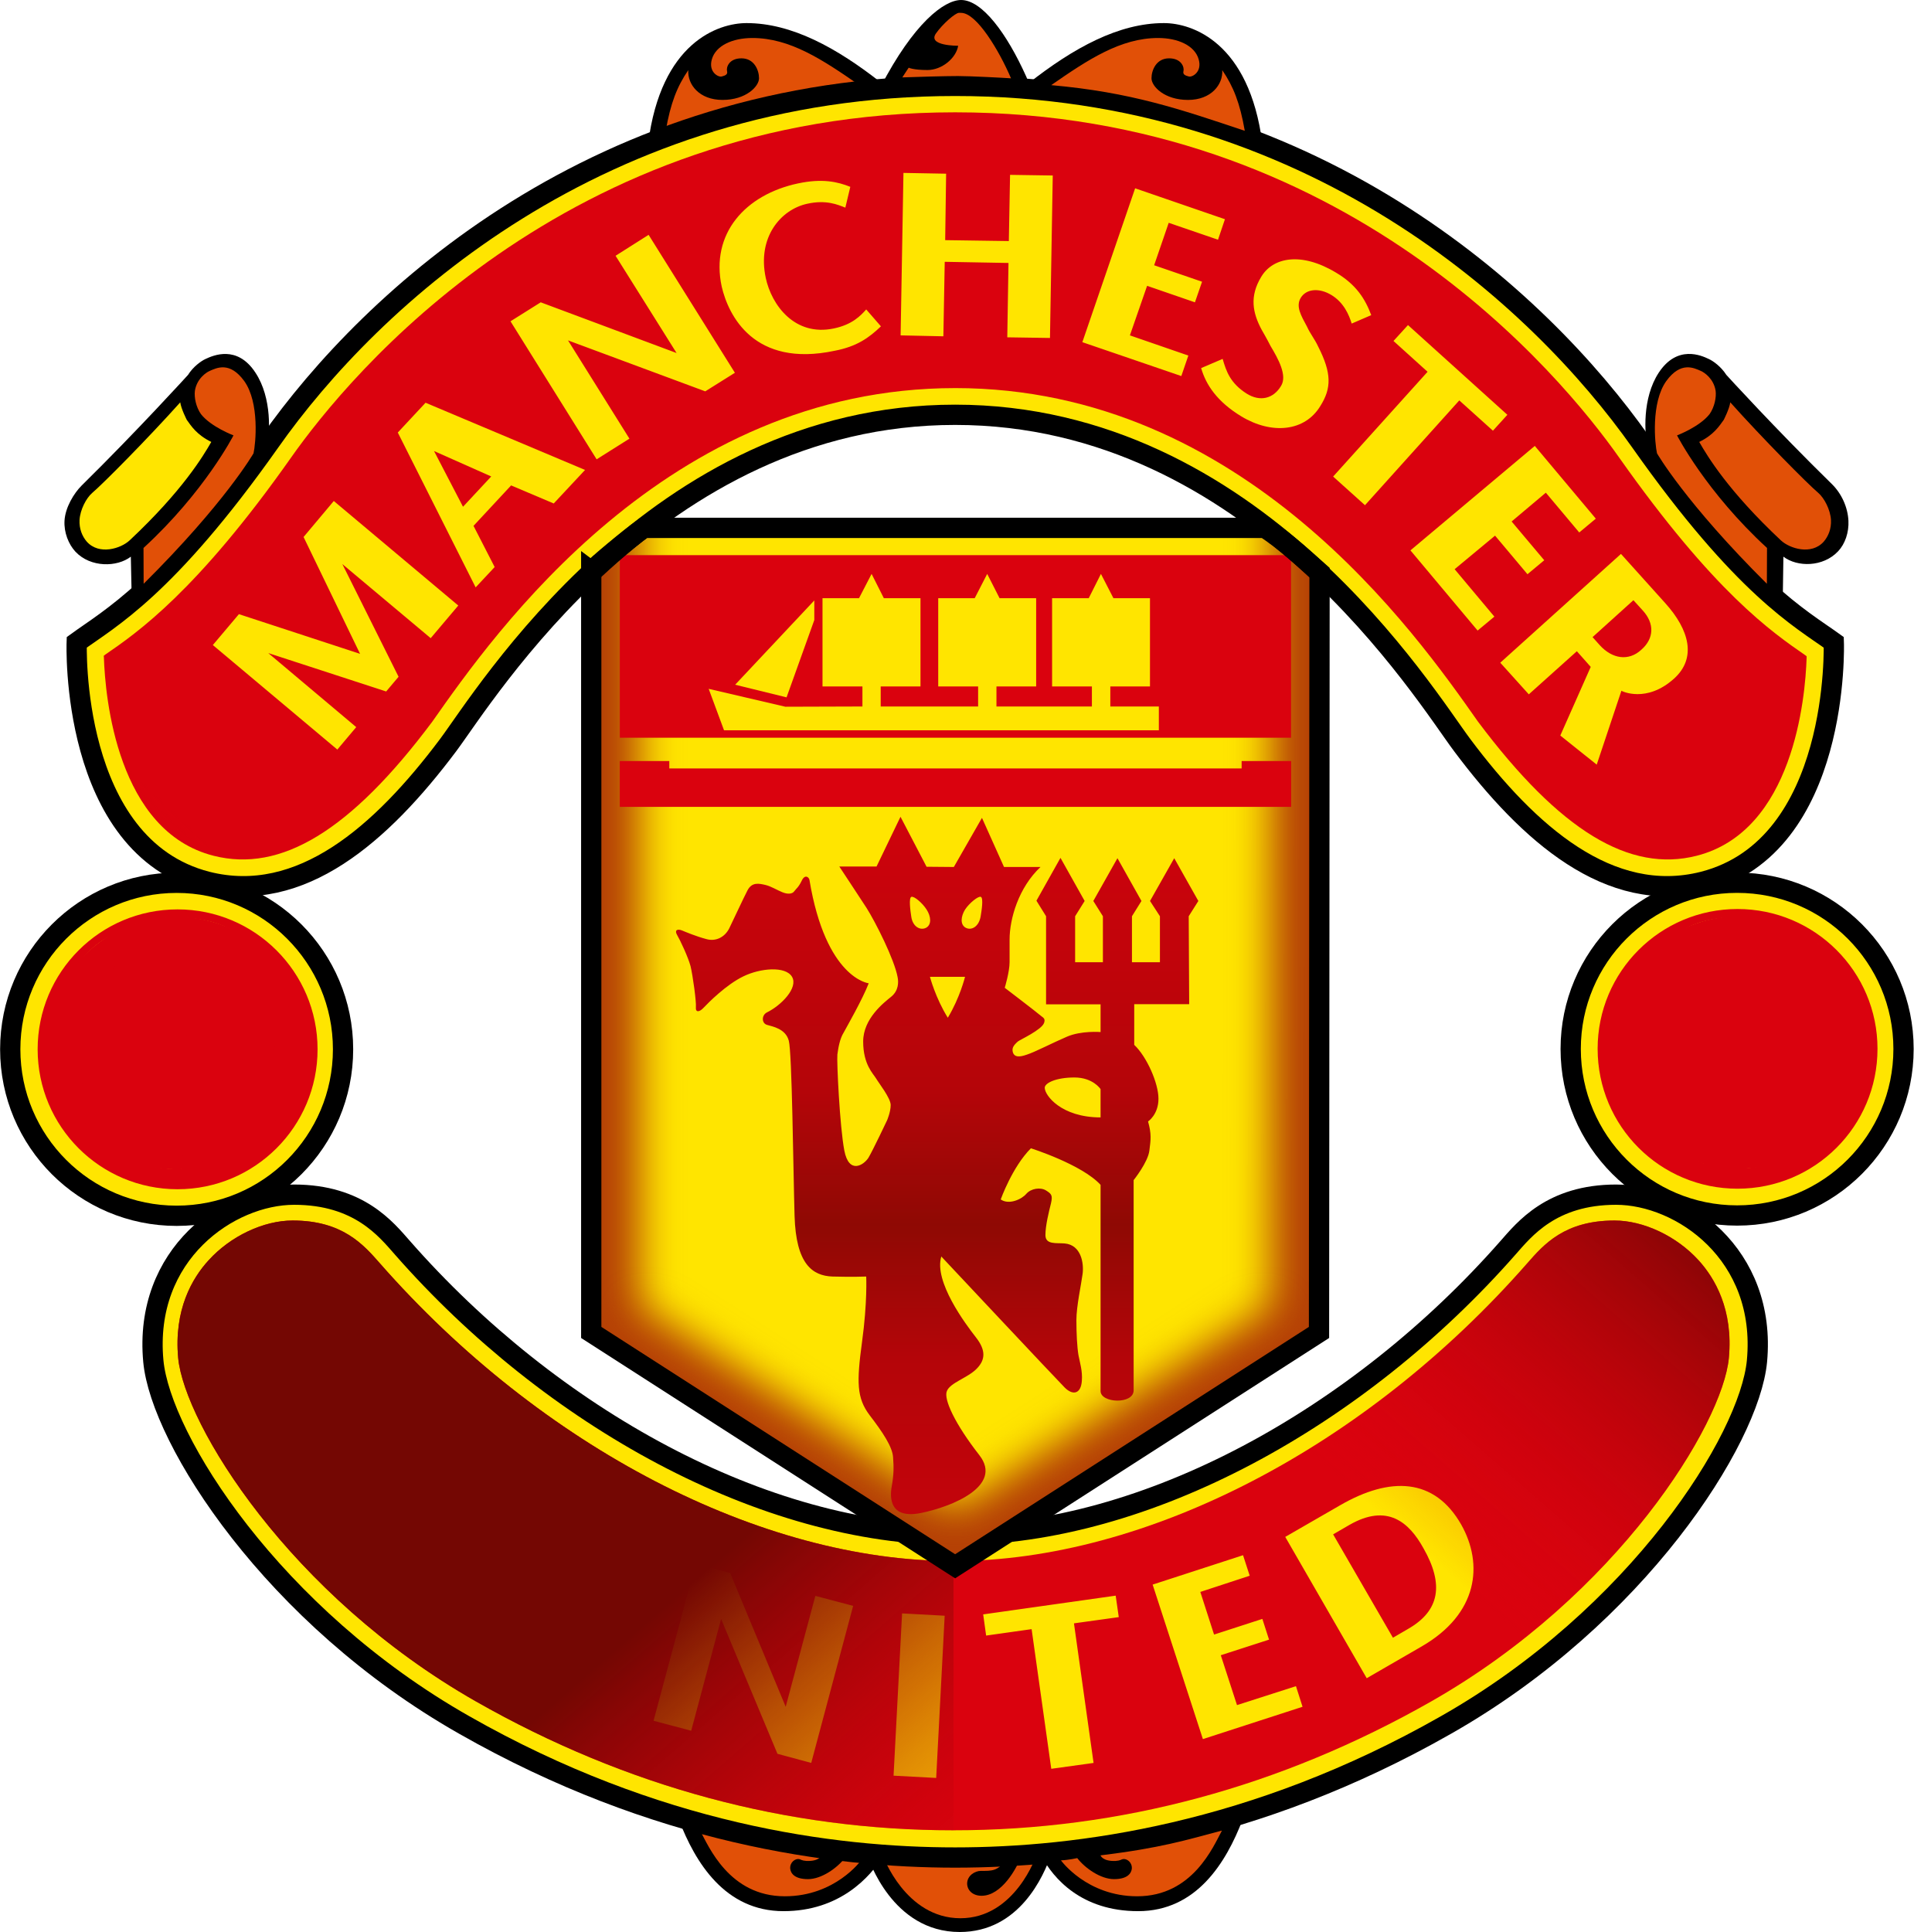
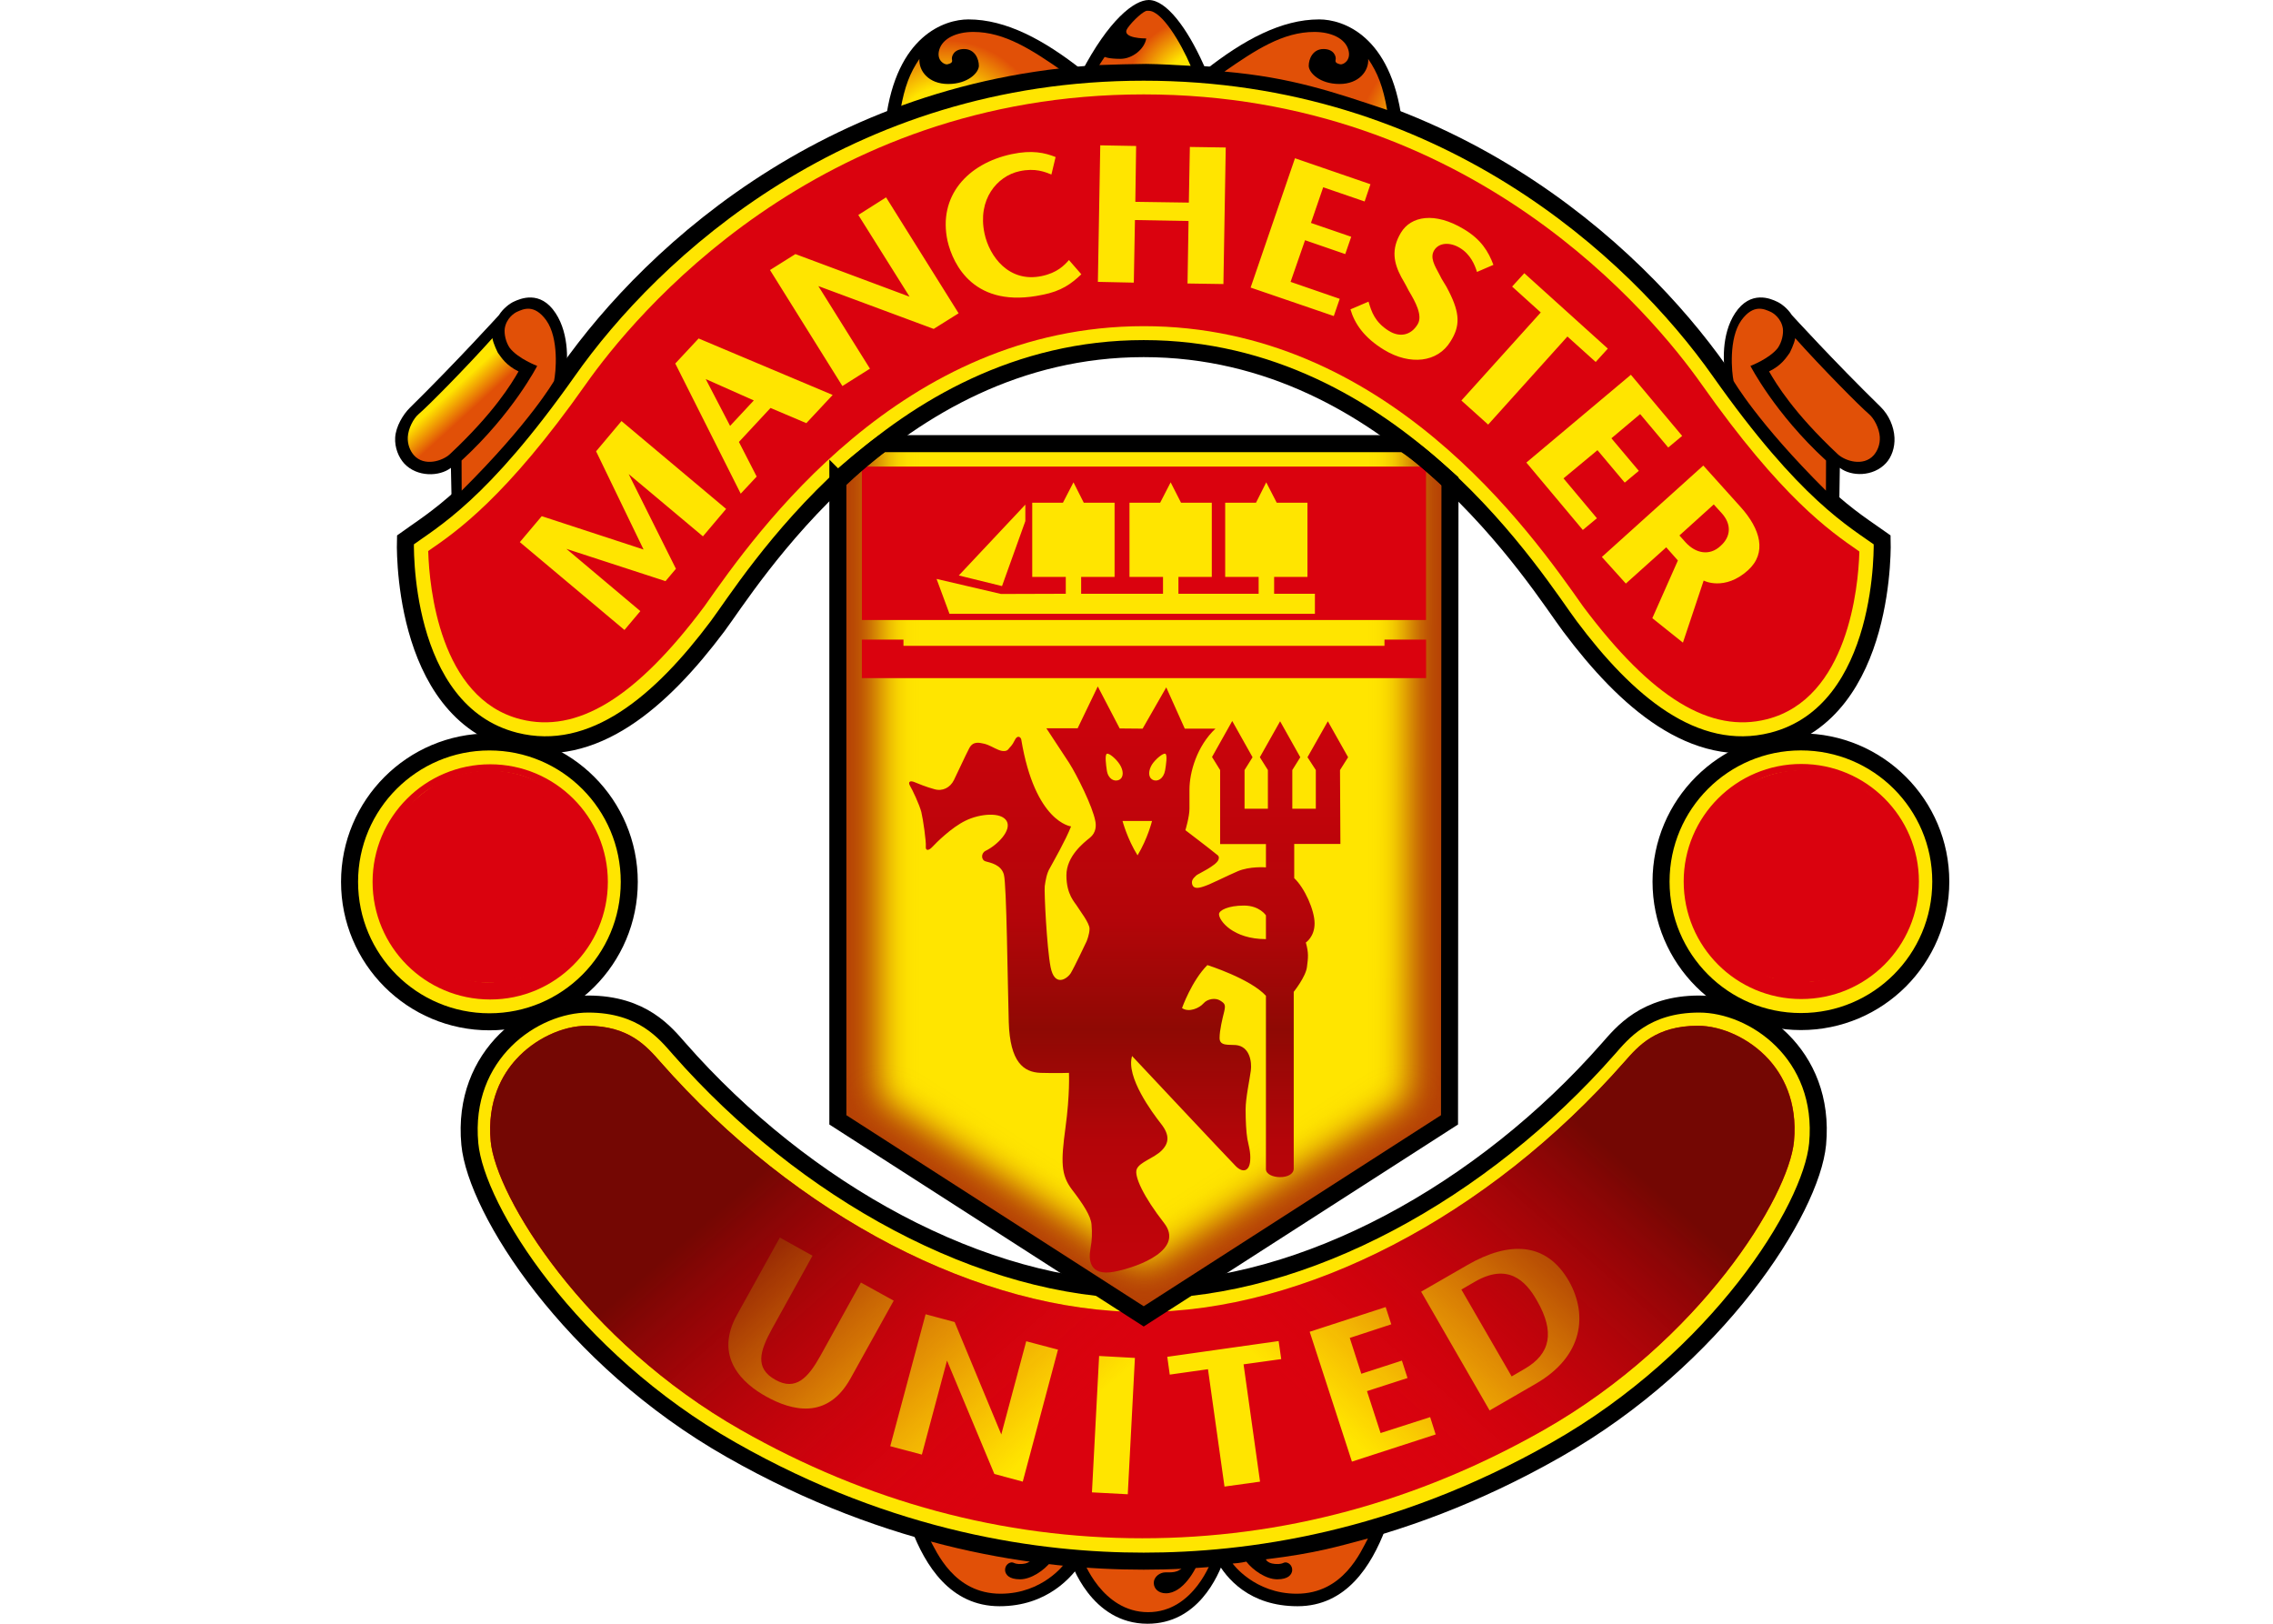
- <svg xmlns="http://www.w3.org/2000/svg" xmlns:xlink="http://www.w3.org/1999/xlink" version="1.1" width="198.125" height="200" id="svg38242">
+ <svg xmlns="http://www.w3.org/2000/svg" xmlns:xlink="http://www.w3.org/1999/xlink" version="1.1" width="280" height="200" id="svg38242">
  <defs id="defs38244">
    <linearGradient id="linearGradient41025">
      <stop id="stop41027" style="stop-color:#ffe500;stop-opacity:1" offset="0" />
      <stop id="stop41029" style="stop-color:#ffe500;stop-opacity:1" offset="0.5" />
      <stop id="stop41031" style="stop-color:#e15007;stop-opacity:1" offset="1" />
    </linearGradient>
    <linearGradient id="linearGradient39856">
      <stop id="stop39858" style="stop-color:#da030e;stop-opacity:0" offset="0" />
      <stop id="stop39864" style="stop-color:#da020e;stop-opacity:0" offset="0.875" />
      <stop id="stop39860" style="stop-color:#da020e;stop-opacity:1" offset="1" />
    </linearGradient>
    <linearGradient id="linearGradient39839">
      <stop id="stop39841" style="stop-color:#740703;stop-opacity:1" offset="0" />
      <stop id="stop39843" style="stop-color:#da020e;stop-opacity:0" offset="1" />
    </linearGradient>
    <linearGradient id="linearGradient39809">
      <stop id="stop39811" style="stop-color:#8f0904;stop-opacity:1" offset="0" />
      <stop id="stop41142" style="stop-color:#b40509;stop-opacity:1" offset="0.25" />
      <stop id="stop39813" style="stop-color:#da020e;stop-opacity:1" offset="1" />
    </linearGradient>
-     <linearGradient x1="476.07" y1="403.814" x2="476.07" y2="458.881" id="linearGradient39815" xlink:href="#linearGradient39809" gradientUnits="userSpaceOnUse" gradientTransform="translate(49.179,49.85968)" spreadMethod="reflect" />
-     <linearGradient x1="368.063" y1="470.94" x2="399.483" y2="507.002" id="linearGradient39837" xlink:href="#linearGradient39839" gradientUnits="userSpaceOnUse" gradientTransform="translate(49.179,49.85968)" />
-     <linearGradient x1="368.063" y1="470.94" x2="399.483" y2="507.002" id="linearGradient39849" xlink:href="#linearGradient39839" gradientUnits="userSpaceOnUse" gradientTransform="matrix(-1,0,0,1,1006.537,49.85968)" />
-     <radialGradient cx="360.507" cy="438.593" r="18.756" fx="360.507" fy="438.593" id="radialGradient39872" xlink:href="#linearGradient39856" gradientUnits="userSpaceOnUse" gradientTransform="matrix(1.040651,0,0,1.02368,34.52416,39.47371)" />
-     <radialGradient cx="360.507" cy="438.593" r="18.756" fx="360.507" fy="438.593" id="radialGradient39876" xlink:href="#linearGradient39856" gradientUnits="userSpaceOnUse" gradientTransform="matrix(1.040651,0,0,1.02368,272.1804,39.37996)" />
-     <linearGradient x1="600.953" y1="404.575" x2="583.949" y2="388.575" id="linearGradient39886" xlink:href="#linearGradient39839" gradientUnits="userSpaceOnUse" gradientTransform="translate(49.179,49.85968)" />
-     <linearGradient x1="600.953" y1="404.575" x2="582.949" y2="385.575" id="linearGradient39892" xlink:href="#linearGradient39839" gradientUnits="userSpaceOnUse" gradientTransform="matrix(-1,0,0,1,1007.071,49.85968)" />
-     <radialGradient cx="446.416" cy="291.627" r="14.723" fx="446.416" fy="291.627" id="radialGradient41023" xlink:href="#linearGradient41025" gradientUnits="userSpaceOnUse" gradientTransform="matrix(0.8145255,0,0,0.7755454,132.9801,117.089)" spreadMethod="pad" />
-     <radialGradient cx="446.416" cy="291.627" r="14.723" fx="446.416" fy="291.627" id="radialGradient41037" xlink:href="#linearGradient41025" gradientUnits="userSpaceOnUse" gradientTransform="matrix(-0.8145255,0,0,0.7755454,923.2699,117.089)" spreadMethod="pad" />
-     <radialGradient cx="478.894" cy="288.519" r="8.266" fx="478.894" fy="288.519" id="radialGradient41055" xlink:href="#linearGradient41025" gradientUnits="userSpaceOnUse" gradientTransform="matrix(1.095988,0,0,1.047572,3.263157,35.46081)" spreadMethod="pad" />
-     <radialGradient cx="357.14" cy="347.097" r="8.529" fx="357.14" fy="347.097" id="radialGradient41082" xlink:href="#linearGradient41025" gradientUnits="userSpaceOnUse" gradientTransform="matrix(1.087934,-1.905263,1.676021,0.9570332,-560.8616,752.3937)" />
-     <linearGradient x1="357.73" y1="346.828" x2="362.279" y2="351.828" id="linearGradient41090" xlink:href="#linearGradient41025" gradientUnits="userSpaceOnUse" gradientTransform="translate(49.179,49.85968)" />
-     <radialGradient cx="357.14" cy="347.097" r="8.529" fx="357.14" fy="347.097" id="radialGradient41096" xlink:href="#linearGradient41025" gradientUnits="userSpaceOnUse" gradientTransform="matrix(-1.087934,-1.905263,-1.676021,0.9570332,1617.112,752.3937)" />
-     <linearGradient x1="357.73" y1="346.828" x2="362.279" y2="351.828" id="linearGradient41098" xlink:href="#linearGradient41025" gradientUnits="userSpaceOnUse" gradientTransform="matrix(-1,0,0,1,1007.071,49.85968)" />
+     <linearGradient x1="476.07" y1="403.814" x2="476.07" y2="458.881" id="linearGradient39815" xlink:href="#linearGradient39809" gradientUnits="userSpaceOnUse" gradientTransform="translate(7.179001,49.85968)" spreadMethod="reflect" />
+     <linearGradient x1="368.063" y1="470.94" x2="399.483" y2="507.002" id="linearGradient39837" xlink:href="#linearGradient39839" gradientUnits="userSpaceOnUse" gradientTransform="translate(7.179001,49.85968)" />
+     <linearGradient x1="368.063" y1="470.94" x2="399.483" y2="507.002" id="linearGradient39849" xlink:href="#linearGradient39839" gradientUnits="userSpaceOnUse" gradientTransform="matrix(-1,0,0,1,964.5366,49.85968)" />
+     <radialGradient cx="360.507" cy="438.593" r="18.756" fx="360.507" fy="438.593" id="radialGradient39872" xlink:href="#linearGradient39856" gradientUnits="userSpaceOnUse" gradientTransform="matrix(1.040651,0,0,1.02368,-7.475836,39.47371)" />
+     <radialGradient cx="360.507" cy="438.593" r="18.756" fx="360.507" fy="438.593" id="radialGradient39876" xlink:href="#linearGradient39856" gradientUnits="userSpaceOnUse" gradientTransform="matrix(1.040651,0,0,1.02368,230.1804,39.37996)" />
+     <linearGradient x1="600.953" y1="404.575" x2="583.949" y2="388.575" id="linearGradient39886" xlink:href="#linearGradient39839" gradientUnits="userSpaceOnUse" gradientTransform="translate(7.179001,49.85968)" />
+     <linearGradient x1="600.953" y1="404.575" x2="582.949" y2="385.575" id="linearGradient39892" xlink:href="#linearGradient39839" gradientUnits="userSpaceOnUse" gradientTransform="matrix(-1,0,0,1,965.071,49.85968)" />
+     <radialGradient cx="446.416" cy="291.627" r="14.723" fx="446.416" fy="291.627" id="radialGradient41023" xlink:href="#linearGradient41025" gradientUnits="userSpaceOnUse" gradientTransform="matrix(0.8145255,0,0,0.7755454,90.98007,117.089)" spreadMethod="pad" />
+     <radialGradient cx="446.416" cy="291.627" r="14.723" fx="446.416" fy="291.627" id="radialGradient41037" xlink:href="#linearGradient41025" gradientUnits="userSpaceOnUse" gradientTransform="matrix(-0.8145255,0,0,0.7755454,881.2699,117.089)" spreadMethod="pad" />
+     <radialGradient cx="478.894" cy="288.519" r="8.266" fx="478.894" fy="288.519" id="radialGradient41055" xlink:href="#linearGradient41025" gradientUnits="userSpaceOnUse" gradientTransform="matrix(1.095988,0,0,1.047572,-38.73684,35.46081)" spreadMethod="pad" />
+     <radialGradient cx="357.14" cy="347.097" r="8.529" fx="357.14" fy="347.097" id="radialGradient41082" xlink:href="#linearGradient41025" gradientUnits="userSpaceOnUse" gradientTransform="matrix(1.087934,-1.905263,1.676021,0.9570332,-602.8616,752.3937)" />
+     <linearGradient x1="357.73" y1="346.828" x2="362.279" y2="351.828" id="linearGradient41090" xlink:href="#linearGradient41025" gradientUnits="userSpaceOnUse" gradientTransform="translate(7.179001,49.85968)" />
+     <radialGradient cx="357.14" cy="347.097" r="8.529" fx="357.14" fy="347.097" id="radialGradient41096" xlink:href="#linearGradient41025" gradientUnits="userSpaceOnUse" gradientTransform="matrix(-1.087934,-1.905263,-1.676021,0.9570332,1575.112,752.3937)" />
+     <linearGradient x1="357.73" y1="346.828" x2="362.279" y2="351.828" id="linearGradient41098" xlink:href="#linearGradient41025" gradientUnits="userSpaceOnUse" gradientTransform="matrix(-1,0,0,1,965.071,49.85968)" />
    <clipPath id="clipPath41116">
      <path d="m 423.572,366.835 0,115.767 55.354,35.567 55.349,-35.567 0.082,-115.59 c -1.773,-1.563 -5.455,-4.99 -8.338,-6.783 l -94.442,0 c -2.39,1.678 -7.178,5.718 -8.005,6.607 z" id="path41118" style="fill:#ffe500;fill-opacity:1;stroke:none" />
    </clipPath>
    <filter color-interpolation-filters="sRGB" id="filter41136">
-       <feGaussianBlur id="feGaussianBlur41138" stdDeviation="3.091" />
+       <feGaussianBlur stdDeviation="3.091" id="feGaussianBlur41138" />
    </filter>
-     <radialGradient cx="452.376" cy="563.362" r="12.242" fx="452.376" fy="563.362" id="radialGradient41150" xlink:href="#linearGradient41025" gradientUnits="userSpaceOnUse" gradientTransform="matrix(0.8567882,1.2551433e-7,-1.1285383e-7,0.7703649,113.9647,179.2274)" />
-     <radialGradient cx="452.376" cy="563.362" r="12.242" fx="452.376" fy="563.362" id="radialGradient41154" xlink:href="#linearGradient41025" gradientUnits="userSpaceOnUse" gradientTransform="matrix(-0.8567882,1.2551433e-7,1.1285383e-7,0.7703649,944.0353,179.2274)" />
-     <radialGradient cx="479.625" cy="566.708" r="11.666" fx="479.625" fy="566.708" id="radialGradient41162" xlink:href="#linearGradient41025" gradientUnits="userSpaceOnUse" gradientTransform="matrix(0.8502662,-1.515173e-7,1.1263369e-7,0.6320639,120.995,258.4447)" />
+     <radialGradient cx="452.376" cy="563.362" r="12.242" fx="452.376" fy="563.362" id="radialGradient41150" xlink:href="#linearGradient41025" gradientUnits="userSpaceOnUse" gradientTransform="matrix(0.8567882,1.2551433e-7,-1.1285383e-7,0.7703649,71.96465,179.2274)" />
+     <radialGradient cx="452.376" cy="563.362" r="12.242" fx="452.376" fy="563.362" id="radialGradient41154" xlink:href="#linearGradient41025" gradientUnits="userSpaceOnUse" gradientTransform="matrix(-0.8567882,1.2551433e-7,1.1285383e-7,0.7703649,902.0353,179.2274)" />
+     <radialGradient cx="479.625" cy="566.708" r="11.666" fx="479.625" fy="566.708" id="radialGradient41162" xlink:href="#linearGradient41025" gradientUnits="userSpaceOnUse" gradientTransform="matrix(0.8502662,-1.515173e-7,1.1263369e-7,0.6320639,78.995,258.4447)" />
  </defs>
-   <g transform="translate(-380.125,-326.8677)" id="layer1">
+   <g transform="translate(-338.125,-326.8677)" id="layer1">
    <path d="m 488.978,518.768 c -0.798,2.346 -3.34,8.1 -9.494,8.1 -7,0 -9.427,-7.574 -9.545,-7.893 l -0.207,-0.717 c 0,0 6.028,0.501 9.349,0.501 3.312,0 8.987,-0.328 9.906,-0.501 l -0.008,0.51 z" id="path22" style="fill:#000000;fill-opacity:1;fill-rule:nonzero;stroke:none" />
    <path d="m 507.345,515.034 1.436,0.182 c -1.713,4.477 -4.791,9.494 -10.821,9.494 -5.882,0 -8.783,-3.405 -9.998,-5.681 l -1.028,-0.627 c 0,0 10.133,-0.328 20.411,-3.368" id="path26" style="fill:#000000;fill-opacity:1;fill-rule:nonzero;stroke:none" />
    <path d="m 451.836,515.034 -1.436,0.182 c 1.705,4.477 4.796,9.494 10.847,9.494 5.849,0 9.001,-3.584 10.301,-5.681 l 0.697,-0.627 c 0,0 -10.116,-0.328 -20.408,-3.368" id="path30" style="fill:#000000;fill-opacity:1;fill-rule:nonzero;stroke:none" />
    <path d="m 484.395,519.245 c -0.955,1.366 -1.596,1.296 -2.724,1.296 -0.585,0 -1.425,0.47 -1.417,1.338 0.025,0.683 0.582,1.238 1.498,1.238 2.083,0 3.676,-2.887 4.099,-4.116 0,0 1.221,-0.05 1.576,-0.087 0,0 -2.184,6.529 -7.868,6.529 -5.692,0 -8.013,-6.451 -8.013,-6.451 0,0 4.799,0.291 7.534,0.291 2.744,0 4.491,-0.025 5.314,-0.039" id="path34" style="fill:url(#radialGradient41162);fill-opacity:1;fill-rule:nonzero;stroke:none" />
    <path d="m 452.609,516.368 c 3.699,0.98 6.342,1.809 12.571,2.565 0,0 -0.199,0.63 -1.554,0.58 -0.518,-0.034 -0.588,-0.162 -0.767,-0.193 -0.4,-0.073 -0.98,0.333 -0.921,1.008 0.062,0.476 0.459,1.067 1.842,1.067 1.383,0 2.993,-1.126 3.808,-2.178 0,0 0.826,0.193 1.685,0.235 0,0 -2.663,3.718 -7.893,3.718 -5.742,0 -7.882,-5.154 -8.772,-6.801" id="path890" style="fill:url(#radialGradient41150);fill-opacity:1;fill-rule:nonzero;stroke:none" />
    <path d="m 479.011,485.766 c 19.834,0 41.807,-12.174 57.234,-29.723 1.68,-1.898 4.494,-5.504 11.194,-5.504 6.711,0 15.631,6.118 14.587,17.25 -0.778,8.108 -12.367,26.402 -32.209,37.655 -19.837,11.297 -38.111,13.714 -50.806,13.714 -12.706,0 -30.963,-2.416 -50.811,-13.714 -19.84,-11.253 -31.425,-29.547 -32.198,-37.655 -1.044,-11.132 7.879,-17.25 14.576,-17.25 6.717,0 9.542,3.606 11.216,5.504 15.405,17.549 37.389,29.723 57.217,29.723 z" id="path1322" style="fill:#ffe500;fill-opacity:1;stroke:#000000;stroke-width:2.098;stroke-linecap:butt;stroke-linejoin:miter;stroke-miterlimit:3.863;stroke-opacity:1;stroke-dasharray:none" />
    <path d="m 478.843,488.465 c -19.957,0 -42.667,-11.776 -59.393,-30.826 -1.702,-1.935 -3.869,-4.424 -9.027,-4.424 -3.013,0 -6.428,1.613 -8.693,4.107 -1.705,1.853 -3.617,5.121 -3.158,10.13 0.664,6.843 11.507,24.552 30.835,35.549 15.578,8.861 32.212,13.338 49.437,13.338 17.241,0 33.875,-4.477 49.453,-13.338 19.322,-10.998 30.182,-28.707 30.821,-35.549 0.479,-5.009 -1.448,-8.276 -3.13,-10.13 -2.276,-2.495 -5.7,-4.107 -8.699,-4.107 -5.18,0 -7.344,2.489 -9.031,4.424 -16.716,19.05 -39.454,30.826 -59.414,30.826 z" id="path1326" style="fill:#da020e;fill-opacity:1;fill-rule:nonzero;stroke:none" />
    <path d="m 564.694,389.119 0.07,-4.625 c 1.425,1.089 4.105,1.106 5.672,-0.566 0.714,-0.762 1.12,-1.94 1.061,-3.153 -0.067,-1.369 -0.689,-2.791 -1.711,-3.794 -5.79,-5.658 -10.933,-11.309 -10.933,-11.309 -0.532,-0.84 -1.364,-1.448 -1.845,-1.655 -0.708,-0.339 -3.228,-1.49 -5.149,1.428 -1.733,2.643 -1.476,6.37 -1.142,7.73 l 5.429,7.4 c 1.859,2.357 7.098,7.372 8.548,8.542" id="path6226" style="fill:#000000;fill-opacity:1;fill-rule:nonzero;stroke:none" />
    <path d="m 448.655,341.155 c 6.834,-2.296 13.084,-4.194 21.506,-4.939 l 1.277,-0.717 c -4.701,-3.71 -9.371,-6.241 -14.022,-6.241 -2.92,0 -8.861,1.985 -10.186,12.468 l 1.425,-0.571 z" id="path6234" style="fill:#000000;fill-opacity:1;fill-rule:nonzero;stroke:none" />
    <path d="m 509.381,341.155 c -6.837,-2.296 -13.081,-4.194 -21.494,-4.939 l -1.294,-0.717 c 4.721,-3.71 9.379,-6.241 14.036,-6.241 2.923,0 8.839,1.985 10.191,12.468 l -1.439,-0.571 z" id="path6238" style="fill:#000000;fill-opacity:1;fill-rule:nonzero;stroke:none" />
    <path d="m 471.289,335.869 c 3.438,-6.61 6.582,-9.001 8.341,-9.001 2.173,0 4.732,3.455 6.742,7.926 l 0.423,1.014 -1.767,-0.137 c -1.159,-0.218 -4.46,-0.26 -5.72,-0.26 -1.294,0 -4.082,0 -5.762,0.157 l -2.257,0.302 z" id="path6246" style="fill:#000000;fill-opacity:1;fill-rule:nonzero;stroke:none" />
    <path d="m 444.178,484.84 -4.978,8.999 c -1.504,2.705 -3.052,4.421 -5.591,2.965 -2.5,-1.414 -1.921,-3.463 -0.386,-6.258 l 4.992,-9.01 -4.026,-2.234 -5.275,9.522 c -2.903,5.241 0.75,8.492 3.612,10.068 3.055,1.691 7.501,2.948 10.379,-2.254 l 5.311,-9.564 -4.037,-2.234 z m 64.015,18.539 -1.677,-5.163 4.995,-1.613 -0.692,-2.147 -5,1.621 -1.422,-4.413 5.112,-1.677 -0.689,-2.125 -9.36,3.043 5.202,15.993 10.317,-3.346 -0.68,-2.133 -6.106,1.96 z m 10.693,-20.696 -5.698,3.284 8.436,14.629 5.675,-3.281 c 5.866,-3.382 6.423,-8.506 4.113,-12.616 -2.78,-4.877 -7.369,-4.989 -12.526,-2.016 m 8.609,4.452 c 2.136,3.743 1.702,6.473 -1.588,8.357 l -1.568,0.913 -6.193,-10.701 1.685,-0.977 c 3.951,-2.271 6.193,-0.249 7.663,2.408 m -45.578,6.855 0.305,2.192 4.709,-0.666 2.035,14.458 4.379,-0.608 -2.03,-14.45 4.639,-0.644 -0.319,-2.223 -13.719,1.94 z m -3.987,0.137 -4.41,-0.241 -0.882,16.799 4.413,0.235 0.879,-16.793 z m -13.389,-2.054 -3.071,11.479 -5.748,-13.845 -3.575,-0.96 -4.357,16.253 3.895,1.033 3.097,-11.575 5.835,13.963 3.497,0.944 4.34,-16.259 -3.911,-1.033 z" id="path6270" style="fill:#ffe500;fill-opacity:1;fill-rule:nonzero;stroke:none" />
    <path d="m 441.337,386.008 0,78.793 37.675,24.207 37.672,-24.207 0.056,-78.672 c -1.207,-1.064 -3.713,-3.396 -5.675,-4.617 l -64.279,0 c -1.627,1.142 -4.886,3.892 -5.448,4.497 z" id="path7502" style="fill:#ffe500;fill-opacity:1;stroke:none" />
    <path d="m 423.572,319.812 -2e-5,47.023 0,115.767 55.354,35.567 55.349,-35.567 0.082,-162.613" transform="matrix(0.6806162,0,0,0.6806162,153.0465,136.3346)" clip-path="url(#clipPath41116)" id="path41110" style="fill:none;stroke:#b54005;stroke-width:14.693;stroke-linecap:butt;stroke-linejoin:miter;stroke-miterlimit:3.863;stroke-opacity:1;stroke-dasharray:none;filter:url(#filter41136)" />
    <path d="m 494.069,442.541 0,-2.929 c 0,0 -0.778,-1.204 -2.707,-1.204 -1.923,0 -3.074,0.58 -3.074,1.064 0,0.792 1.722,3.069 5.782,3.069 m -15.192,-25.924 2.912,-5.085 2.282,5.085 3.78,0 c -2.273,2.133 -3.203,5.362 -3.203,7.515 l 0,2.346 c 0,0.997 -0.501,2.646 -0.501,2.646 0,0 3.281,2.5 3.785,2.934 0.21,0.165 0.44,0.266 0.288,0.7 -0.26,0.731 -2.489,1.736 -2.716,1.926 -0.504,0.448 -0.636,0.717 -0.504,1.159 0.16,0.426 0.577,0.504 1.431,0.202 0.862,-0.277 2.649,-1.215 4.147,-1.856 1.492,-0.65 3.491,-0.484 3.491,-0.484 l 0,-2.87 -5.644,0 0,-9.119 -0.997,-1.607 2.489,-4.435 2.503,4.463 -0.986,1.579 0,4.763 2.875,0 0,-4.763 -0.991,-1.579 2.497,-4.429 2.486,4.429 -0.983,1.579 0,4.763 2.895,0 0,-4.763 -1.025,-1.579 2.506,-4.429 2.497,4.429 -0.997,1.579 0.048,9.105 -5.689,0 0,4.211 c 1.291,1.212 2.509,3.956 2.509,5.572 0,1.655 -1.078,2.355 -1.078,2.355 0.361,1.299 0.291,1.839 0.137,3.015 -0.137,1.196 -1.629,3.06 -1.629,3.06 l 0,21.763 c 0,1.478 -3.424,1.333 -3.424,0.07 l 0,-21.343 c -1.937,-2.119 -7.212,-3.785 -7.212,-3.785 -1.935,1.935 -3.125,5.294 -3.125,5.294 0.84,0.588 2.147,0 2.64,-0.571 0.484,-0.571 1.478,-0.72 2.052,-0.358 0.563,0.358 0.703,0.496 0.51,1.336 -0.221,0.885 -0.574,2.299 -0.574,3.287 0,1.014 1.14,0.787 1.991,0.862 1.719,0.151 2.002,2.072 1.859,3.144 -0.14,1.078 -0.644,3.365 -0.644,4.788 0,1.408 0.076,2.831 0.216,3.637 0.148,0.778 0.428,1.638 0.35,2.643 -0.087,1.352 -0.918,1.568 -1.781,0.7 -0.851,-0.854 -12.77,-13.56 -12.77,-13.56 -0.792,2.584 2.506,6.991 3.57,8.352 1.072,1.361 1.002,2.36 0.064,3.293 -0.918,0.921 -2.707,1.414 -3.057,2.282 -0.364,0.84 0.854,3.427 3.36,6.636 2.497,3.203 -2.867,5.353 -6.067,5.994 -3.223,0.633 -3.223,-1.579 -2.999,-2.791 0.213,-1.201 0.213,-1.932 0.134,-2.987 -0.07,-1.075 -1.056,-2.565 -2.425,-4.348 -1.352,-1.792 -1.352,-3.421 -0.79,-7.574 0.568,-4.141 0.434,-6.784 0.434,-6.784 0,0 -1.428,0.059 -3.5,0 -2.061,-0.078 -3.771,-1.274 -3.917,-6.274 -0.143,-4.987 -0.26,-16.894 -0.599,-18.143 -0.33,-1.235 -1.666,-1.462 -2.229,-1.627 -0.585,-0.146 -0.613,-0.988 -0.048,-1.291 1.49,-0.725 3.276,-2.553 2.615,-3.69 -0.669,-1.14 -3.293,-0.904 -5.048,-0.045 -1.761,0.851 -3.617,2.721 -4.096,3.231 -0.462,0.504 -0.862,0.504 -0.812,-0.039 0.059,-0.582 -0.325,-3.307 -0.552,-4.25 -0.252,-0.952 -1.103,-2.752 -1.392,-3.228 -0.283,-0.479 0,-0.664 0.482,-0.479 0.462,0.19 1.52,0.63 2.514,0.893 1.002,0.302 1.957,-0.19 2.413,-1.126 0.476,-0.966 1.406,-3.001 1.881,-3.911 0.468,-0.899 1.224,-0.697 1.845,-0.56 0.616,0.146 1.187,0.526 1.755,0.753 0.566,0.235 1.039,0.19 1.24,-0.098 0.193,-0.274 0.428,-0.378 0.77,-1.089 0.333,-0.711 0.748,-0.372 0.801,-0.09 1.702,10.236 6.137,10.707 6.137,10.707 -0.666,1.705 -2.229,4.424 -2.598,5.11 -0.4,0.641 -0.549,1.554 -0.647,2.262 -0.076,0.706 0.246,7.467 0.72,9.945 0.482,2.481 1.996,1.515 2.489,0.756 0.456,-0.756 1.943,-3.903 1.943,-3.903 0,0 0.367,-0.857 0.367,-1.568 0,-0.717 -1.232,-2.271 -1.515,-2.755 -0.294,-0.493 -1.333,-1.436 -1.333,-3.819 0,-2.374 2.139,-4.021 2.909,-4.645 0.762,-0.624 0.762,-1.49 0.658,-2.01 -0.333,-1.837 -2.285,-5.7 -3.223,-7.182 -0.96,-1.476 -2.814,-4.278 -2.814,-4.278 l 3.853,0 2.481,-5.152 2.699,5.174 2.819,0.025 z m -0.624,15.606 c 1.257,-2.077 1.783,-4.236 1.783,-4.236 l -3.634,0 c 0,0 0.582,2.209 1.851,4.236 m -3.785,-10.474 c 0.146,1.064 0.938,1.47 1.54,1.159 0.599,-0.33 0.496,-1.193 0.05,-1.881 -0.426,-0.675 -1.31,-1.428 -1.582,-1.316 -0.277,0.115 -0.104,1.411 -0.008,2.038 m 7.204,-2.038 c -0.26,-0.112 -1.193,0.641 -1.635,1.316 -0.426,0.689 -0.535,1.551 0.07,1.881 0.591,0.311 1.352,-0.104 1.543,-1.159 0.104,-0.627 0.308,-1.923 0.022,-2.038" id="path7506" style="fill:url(#linearGradient39815);fill-opacity:1;fill-rule:nonzero;stroke:none" />
    <path d="m 444.292,405.651 0,4.743 69.508,0 0,-4.743 -5.126,0 0,0.766 -59.256,0 0,-0.766 -5.126,0 z" id="path7932" style="fill:#da020e;fill-opacity:1;fill-rule:nonzero;stroke:none" />
    <path d="m 444.296,384.337 69.495,0 0,18.899 -69.495,0 0,-18.899 z" id="path8358" style="fill:#da020e;fill-opacity:1;fill-rule:nonzero;stroke:none" />
    <path d="m 456.237,397.749 5.322,1.308 2.873,-8.005 0,-2.027 z m 43.865,4.719 0,-2.465 -5.023,0 0,-2.072 4.105,0 0,-9.139 -3.783,0 -1.294,-2.514 -1.263,2.514 -3.794,0 0,9.139 4.121,0 0,2.072 -9.881,0 0,-2.072 4.11,0 0,-9.139 -3.788,0 -1.28,-2.514 -1.294,2.514 -3.777,0 0,9.139 4.13,0 0,2.072 -10.085,0 0,-2.072 4.119,0 0,-9.139 -3.794,0 -1.268,-2.514 -1.302,2.514 -3.78,0 0,9.139 4.133,0 0,2.072 -7.98,0.025 -7.938,-1.853 1.59,4.294 45.013,0 z" id="path8790" style="fill:#ffe500;fill-opacity:1;fill-rule:nonzero;stroke:none" />
    <path d="m 449.05,340.41 c 6.708,-2.245 11.779,-3.995 20.041,-4.729 -3.808,-2.643 -7.187,-4.88 -11.073,-4.88 -2.044,0 -3.791,0.781 -4.194,2.209 -0.375,1.299 0.65,1.865 1.014,1.778 0.381,-0.098 0.652,-0.21 0.56,-0.563 -0.098,-0.372 0.19,-1.319 1.49,-1.319 1.322,0 1.82,1.224 1.82,2.063 0,0.84 -1.333,2.243 -3.783,2.243 -2.402,0 -3.634,-1.601 -3.542,-3.083 -1.159,1.697 -1.834,3.413 -2.332,6.28" id="path8794" style="fill:url(#radialGradient41023);fill-opacity:1;fill-rule:nonzero;stroke:none" />
    <path d="m 402.304,380.576 5.448,-7.4 c 0.314,-1.361 0.563,-5.084 -1.179,-7.728 -1.904,-2.92 -4.413,-1.767 -5.149,-1.428 -0.465,0.207 -1.31,0.812 -1.831,1.655 0,0 -5.238,5.768 -11.003,11.443 -0.815,0.809 -1.711,2.287 -1.786,3.657 -0.07,1.215 0.42,2.436 1.126,3.197 1.576,1.68 4.331,1.613 5.74,0.521 l 0.098,4.625 c 1.45,-1.168 6.68,-6.185 8.537,-8.542" id="path10086" style="fill:#000000;fill-opacity:1;fill-rule:nonzero;stroke:none" />
    <path d="m 479.011,369.807 c 31.022,0 48.672,29.118 52.525,34.231 6.843,9.133 15.22,16.547 24.927,14.097 14.26,-3.648 13.518,-24.77 13.518,-24.77 -3.441,-2.478 -9.304,-5.597 -19.994,-20.75 -10.469,-14.853 -34.158,-36.857 -70.976,-36.857 -36.826,0 -60.51,22.004 -70.953,36.857 -10.701,15.153 -16.583,18.272 -19.991,20.75 0,0 -0.77,21.122 13.501,24.77 9.701,2.45 18.073,-4.964 24.927,-14.097 3.839,-5.112 21.5,-34.231 52.516,-34.231 z" id="path10094" style="fill:#ffe500;fill-opacity:1;stroke:#000000;stroke-width:2.098;stroke-linecap:butt;stroke-linejoin:miter;stroke-miterlimit:3.863;stroke-opacity:1;stroke-dasharray:none" />
    <path d="m 479.011,367.042 c 29.908,0 47.695,25.369 54.128,34.523 8.513,11.363 15.72,15.652 22.644,13.891 10.007,-2.548 11.25,-16.32 11.384,-20.489 l 0,-0.165 -0.112,-0.087 c -3.528,-2.444 -9.43,-6.496 -19.319,-20.514 -5.899,-8.371 -28.295,-35.706 -68.725,-35.706 -40.416,0 -62.831,27.335 -68.727,35.706 -9.808,13.929 -15.976,18.177 -19.28,20.444 l -0.14,0.115 0.017,0.146 c 0.134,4.177 1.38,18.023 11.362,20.551 6.932,1.761 14.153,-2.528 22.644,-13.891 6.427,-9.154 24.231,-34.523 54.125,-34.523" id="path10098" style="fill:#da020e;fill-opacity:1;fill-rule:nonzero;stroke:none" />
    <path d="m 462.764,345.85 c -5.488,1.162 -9.102,5.208 -7.918,10.693 0.689,2.962 3.332,8.413 11.692,6.636 2.321,-0.442 3.575,-1.366 4.791,-2.528 l -1.523,-1.75 c -0.574,0.638 -1.431,1.568 -3.354,1.968 -4.046,0.854 -6.451,-2.419 -7.05,-5.244 -0.89,-4.186 1.548,-7.07 4.303,-7.666 1.968,-0.434 3.161,0.101 3.917,0.395 l 0.025,0 0.512,-2.145 c -1.327,-0.532 -2.92,-0.885 -5.395,-0.358 m 45.895,24.13 c 3.139,1.89 6.563,1.568 8.164,-1.084 1.165,-1.853 1.176,-3.393 -0.224,-6.151 -0.361,-0.781 -0.834,-1.341 -1.151,-2.052 -0.619,-1.154 -1.19,-2.097 -0.658,-2.99 0.588,-0.969 1.949,-1.047 3.181,-0.294 1.291,0.781 1.825,2.072 2.097,2.954 l 2.024,-0.874 c -0.622,-1.663 -1.543,-3.155 -3.648,-4.401 -3.598,-2.167 -6.524,-1.596 -7.742,0.434 -1.235,2.041 -0.885,3.741 0.045,5.482 0,0 0.577,0.988 0.91,1.663 0.815,1.361 1.764,3.077 1.098,4.149 -0.806,1.352 -2.195,1.646 -3.547,0.806 -1.733,-1.092 -2.139,-2.363 -2.5,-3.603 l -2.226,0.952 c 0.49,1.708 1.641,3.477 4.177,5.009 m -23.961,-25.013 -0.126,6.854 -6.591,-0.095 0.098,-6.879 -4.418,-0.081 -0.294,16.819 4.427,0.095 0.14,-7.711 6.602,0.12 -0.126,7.697 4.421,0.067 0.288,-16.819 -4.421,-0.067 z m 63.296,53.406 c 0.031,0.042 2.593,1.308 5.44,-1.249 2.38,-2.139 1.582,-5.07 -0.904,-7.823 l -4.583,-5.093 -12.496,11.261 2.954,3.276 4.975,-4.463 1.436,1.621 -3.15,7.106 3.771,3.013 2.556,-7.649 z m 2.231,-8.285 c 1.17,1.299 1.19,2.842 -0.171,4.04 -1.324,1.221 -3.015,0.941 -4.301,-0.47 l -0.748,-0.837 4.231,-3.822 0.988,1.089 z m -19.501,-4.297 4.186,-3.475 3.357,3.995 1.736,-1.448 -3.377,-4.012 3.542,-2.982 3.458,4.119 1.716,-1.431 -6.316,-7.529 -12.876,10.813 6.955,8.301 1.736,-1.442 -4.116,-4.911 z m -4.827,-25.273 -1.501,1.646 3.528,3.189 -9.777,10.847 3.298,2.965 9.763,-10.849 3.483,3.136 1.495,-1.646 -10.289,-9.287 z m -28.791,1.066 1.781,-5.129 4.953,1.708 0.736,-2.133 -4.961,-1.705 1.509,-4.393 5.104,1.75 0.717,-2.122 -9.298,-3.2 -5.465,15.928 10.247,3.508 0.728,-2.122 -6.05,-2.089 z m -53.25,-8.24 6.316,10.068 -14.064,-5.25 -3.13,1.965 8.917,14.288 3.396,-2.139 -6.358,-10.172 14.209,5.275 3.069,-1.923 -8.934,-14.279 -3.421,2.167 z m -19.672,15.214 -2.875,3.085 8.061,16.029 1.968,-2.105 -2.189,-4.264 3.892,-4.186 4.413,1.87 3.242,-3.472 -16.511,-6.958 z m 6.798,7.632 -2.92,3.136 -3.001,-5.768 5.922,2.632 z m -16.298,2.539 -3.13,3.727 5.849,12.095 -12.543,-4.107 -2.699,3.197 12.888,10.821 1.957,-2.324 -9.108,-7.666 12.207,3.976 1.285,-1.523 -5.821,-11.664 9.147,7.669 2.856,-3.379 -12.888,-10.821 z" id="path14986" style="fill:#ffe500;fill-opacity:1;fill-rule:nonzero;stroke:none" />
    <path d="m 394.997,387.301 -0.014,-3.71 c 6.33,-5.812 9.315,-11.653 9.315,-11.653 0,0 -2.327,-0.876 -3.368,-2.201 -0.515,-0.736 -0.714,-1.741 -0.627,-2.416 0.202,-1.266 1.187,-1.907 1.523,-2.052 0.728,-0.314 2.08,-1.025 3.587,1.047 1.604,2.243 1.182,6.498 0.96,7.478 0,0 -2.951,5.138 -11.376,13.506" id="path15846" style="fill:url(#radialGradient41082);fill-opacity:1;fill-rule:nonzero;stroke:none" />
    <path d="m 402.002,372.615 c -0.854,1.49 -3.007,5.084 -8.453,10.189 -0.904,0.848 -3.161,1.568 -4.441,0.132 -0.479,-0.557 -0.795,-1.338 -0.748,-2.245 0.062,-1.05 0.692,-2.271 1.324,-2.808 1.098,-0.927 5.776,-5.65 9.102,-9.365 0.092,0.678 0.675,1.811 0.675,1.811 0.459,0.633 1.019,1.543 2.539,2.287" id="path16274" style="fill:url(#linearGradient41090);fill-opacity:1;fill-rule:nonzero;stroke:none" />
    <path d="m 478.843,488.465 c -19.957,0 -42.667,-11.776 -59.393,-30.826 -1.702,-1.935 -3.869,-4.424 -9.027,-4.424 -3.013,0 -6.428,1.613 -8.693,4.107 -1.705,1.853 -3.617,5.121 -3.158,10.13 0.664,6.843 11.507,24.552 30.835,35.549 15.578,8.861 32.212,13.338 49.437,13.338" id="path39821" style="fill:url(#linearGradient39837);fill-opacity:1;fill-rule:nonzero;stroke:none" />
    <path d="m 478.843,488.465 c 19.957,0 42.667,-11.776 59.393,-30.826 1.702,-1.935 3.869,-4.424 9.027,-4.424 3.013,0 6.428,1.613 8.693,4.107 1.705,1.853 3.617,5.121 3.158,10.13 -0.664,6.843 -11.507,24.552 -30.835,35.549 -15.578,8.861 -32.212,13.338 -49.437,13.338" id="path39847" style="fill:url(#linearGradient39849);fill-opacity:1;fill-rule:nonzero;stroke:none" />
    <path d="m 533.139,401.566 c 8.513,11.363 15.72,15.652 22.644,13.891 10.007,-2.548 11.25,-16.32 11.384,-20.489 l 0,-0.165 -0.112,-0.087 c -3.528,-2.444 -9.43,-6.496 -19.319,-20.514" id="path39878" style="fill:url(#linearGradient39886);fill-opacity:1;fill-rule:nonzero;stroke:none" />
    <path d="m 424.911,401.566 c -8.513,11.363 -15.72,15.652 -22.644,13.891 -10.007,-2.548 -11.25,-16.32 -11.384,-20.489 l 0,-0.165 0.112,-0.087 c 3.528,-2.444 9.43,-6.496 19.319,-20.514" id="path39888" style="fill:url(#linearGradient39892);fill-opacity:1;fill-rule:nonzero;stroke:none" />
    <path d="m 509,340.41 c -6.708,-2.245 -11.779,-3.995 -20.041,-4.729 3.808,-2.643 7.187,-4.88 11.073,-4.88 2.044,0 3.791,0.781 4.194,2.209 0.375,1.299 -0.65,1.865 -1.014,1.778 -0.381,-0.098 -0.652,-0.21 -0.56,-0.563 0.098,-0.372 -0.19,-1.319 -1.49,-1.319 -1.322,0 -1.82,1.224 -1.82,2.063 0,0.84 1.333,2.243 3.783,2.243 2.402,0 3.634,-1.601 3.542,-3.083 1.159,1.697 1.834,3.413 2.332,6.28" id="path41035" style="fill:url(#radialGradient41037);fill-opacity:1;fill-rule:nonzero;stroke:none" />
    <path d="m 479.326,331.605 c -0.21,1.282 -1.685,2.511 -3.178,2.511 l 0,0 c -1.495,0 -1.943,-0.241 -1.943,-0.241 l 0,0 c -0.227,0.353 -0.426,0.624 -0.661,1.005 l 0,0 c 1.355,-0.053 4.499,-0.14 5.759,-0.14 l 0,0 c 1.257,0 4.743,0.182 5.493,0.235 l 0,0 c -1.212,-2.842 -3.55,-6.776 -5.166,-6.776 l 0,0 c -0.056,0 -0.126,-0.005 -0.213,-0.005 l 0,0 c -0.378,0 -1.687,1.135 -2.389,2.132 -0.922,1.31 2.296,1.278 2.296,1.278 z" id="path9646-8" style="fill:url(#radialGradient41055);fill-opacity:1" />
    <path d="m 563.053,387.301 0.014,-3.71 c -6.33,-5.812 -9.315,-11.653 -9.315,-11.653 0,0 2.327,-0.876 3.368,-2.201 0.515,-0.736 0.714,-1.741 0.627,-2.416 -0.202,-1.266 -1.187,-1.907 -1.523,-2.052 -0.728,-0.314 -2.08,-1.025 -3.587,1.047 -1.604,2.243 -1.182,6.498 -0.96,7.478 0,0 2.951,5.138 11.376,13.506" id="path41092" style="fill:url(#radialGradient41096);fill-opacity:1;fill-rule:nonzero;stroke:none" />
    <path d="m 556.048,372.615 c 0.854,1.49 3.007,5.084 8.453,10.189 0.904,0.848 3.161,1.568 4.441,0.132 0.479,-0.557 0.795,-1.338 0.748,-2.245 -0.062,-1.05 -0.692,-2.271 -1.324,-2.808 -1.098,-0.927 -5.776,-5.65 -9.102,-9.365 -0.092,0.678 -0.675,1.811 -0.675,1.811 -0.459,0.633 -1.019,1.543 -2.539,2.287" id="path41094" style="fill:url(#linearGradient41098);fill-opacity:1;fill-rule:nonzero;stroke:none" />
    <path d="m 441.337,386.009 0,78.793 37.675,24.207 37.672,-24.207 0.056,-78.672 c -1.207,-1.064 -3.713,-3.396 -5.675,-4.617 l -64.279,0 c -1.627,1.142 -4.886,3.892 -5.448,4.497 z" id="path41140" style="fill:none;stroke:#000000;stroke-width:2.098;stroke-linecap:butt;stroke-linejoin:miter;stroke-miterlimit:3.863;stroke-opacity:1;stroke-dasharray:none" />
    <path d="m 506.632,516.368 c -3.699,0.98 -6.342,1.809 -12.571,2.565 0,0 0.199,0.63 1.554,0.58 0.518,-0.034 0.588,-0.162 0.767,-0.193 0.4,-0.073 0.98,0.333 0.921,1.008 -0.062,0.476 -0.459,1.067 -1.842,1.067 -1.383,0 -2.993,-1.126 -3.808,-2.178 0,0 -0.826,0.193 -1.685,0.235 0,0 2.663,3.718 7.893,3.718 5.742,0 7.882,-5.154 8.772,-6.801" id="path41152" style="fill:url(#radialGradient41154);fill-opacity:1;fill-rule:nonzero;stroke:none" />
    <path d="m 381.185,435.489 c 0,-9.505 7.714,-17.236 17.23,-17.236 9.519,0 17.227,7.73 17.227,17.236 0,9.522 -7.708,17.236 -17.227,17.236 -9.517,0 -17.23,-7.714 -17.23,-17.236 z" id="path6214" style="fill:#ffe500;fill-opacity:1;stroke:#000000;stroke-width:2.098;stroke-linecap:butt;stroke-linejoin:miter;stroke-miterlimit:3.863;stroke-opacity:1;stroke-dasharray:none" />
    <path d="m 385.129,434.848 c 0,-7.207 5.948,-13.068 13.286,-13.068 7.34,0 13.283,5.861 13.283,13.068 0,7.22 -5.943,13.068 -13.283,13.068 -7.338,0 -13.286,-5.848 -13.286,-13.068 z" id="path39854" style="fill:url(#radialGradient39872);fill-opacity:1;stroke:none" />
    <path d="m 402.074,447.335 c -0.756,0.241 -1.084,-0.288 -1.428,-0.669 -1.341,-1.543 -1.685,-5.65 -1.685,-6.193 0,-0.546 0.202,-1.145 0.585,-1.159 3.234,-0.062 5.544,-1 7.663,-2.761 2.117,-1.73 3.035,-3.715 3.223,-4.068 0.185,-0.392 0.624,-0.322 0.706,0.221 0.09,0.454 0.26,1.268 0.26,2.15 0,5.919 -3.99,10.754 -9.323,12.479 m -3.413,0.535 c -0.092,0 -0.196,0.011 -0.283,0.011 -2.383,0 -5.006,-0.91 -6.56,-1.795 -1.61,-0.876 -2.215,-5.009 -2.215,-7.098 0,-6.801 2.789,-10.849 3.242,-11.644 0.442,-0.806 1.439,-0.89 2.17,-0.694 0.756,0.218 1.025,0.35 1.895,0.608 0.454,0.148 1.375,0.336 2.066,0.459 0.692,0.165 1.436,0.311 0.988,1.601 -0.442,1.294 -1.949,4.401 -2.1,8.086 -0.146,3.335 0.297,6.647 1.05,8.682 0.496,1.316 0.496,1.809 -0.255,1.783 m -9.844,-15.525 c -0.636,-0.336 -1.4,-1.977 -1.657,-2.455 -0.174,-0.344 -0.174,-1.33 0.076,-1.75 1.064,-1.862 2.573,-3.587 4.516,-4.485 0.238,-0.104 0.571,-0.123 0.571,0.448 0,0.305 0.165,0.781 0.171,1.084 0,0.305 0.129,0.93 -0.258,1.422 -0.406,0.496 -2.145,3.578 -2.59,5.306 -0.073,0.386 -0.19,0.792 -0.829,0.431 m -0.358,10.914 c -1.803,-1.781 -3.088,-5.006 -3.088,-8.402 0,-1.319 0.196,-2.581 0.546,-3.78 0,0 0.322,-0.538 0.602,-0.081 0.216,0.336 0.512,0.675 0.753,1.123 0.269,0.448 1.663,1.509 1.546,2.374 -0.487,3.178 -0.05,7.4 0.101,8.111 0.134,0.703 -0.059,1.002 -0.459,0.655 m 5.692,-20.713 c 1.336,-0.442 2.761,-0.692 4.228,-0.692 2.231,0 4.399,0.406 6.207,1.56 0.465,0.302 0.596,0.655 0.596,1.179 0,1.705 -2.665,2.276 -4.429,2.276 -1.775,0 -3.959,-0.703 -5.504,-1.193 -1.54,-0.482 -1.876,-1.372 -1.876,-1.778 0,-0.389 0.3,-1.196 0.778,-1.352 m 12.034,1.895 c 0.238,0.193 0.868,0.703 0.868,0.703 1.243,1.134 2.366,2.427 3.018,3.979 0.815,1.954 -1.713,4.914 -2.455,5.597 -3.349,3.144 -5.446,3.085 -6.633,3.256 -1.187,0.174 -1.957,-0.571 -1.926,-1.464 0.076,-2.615 1.937,-7.123 2.472,-7.971 0.342,-0.546 0.935,-0.885 0.935,-0.885 1.243,-0.344 2.45,-0.862 3.074,-1.573 0.61,-0.722 0.647,-1.641 0.647,-1.641 m -7.677,-3.435 c -8.005,0 -14.486,6.484 -14.486,14.484 0,8.005 6.482,14.486 14.486,14.486 7.999,0 14.495,-6.482 14.495,-14.486 0,-7.999 -6.496,-14.484 -14.495,-14.484" id="path17130" style="fill:#da020e;fill-opacity:1;fill-rule:nonzero;stroke:none" />
    <path d="m 542.741,435.456 c 0,-9.505 7.714,-17.208 17.23,-17.208 9.522,0 17.23,7.702 17.23,17.208 0,9.522 -7.708,17.239 -17.23,17.239 -9.517,0 -17.23,-7.716 -17.23,-17.239 z" id="path6190" style="fill:#ffe500;fill-opacity:1;stroke:#000000;stroke-width:2.098;stroke-linecap:butt;stroke-linejoin:miter;stroke-miterlimit:3.863;stroke-opacity:1;stroke-dasharray:none" />
    <path d="m 570.062,443.199 c -0.378,0.372 -0.591,0.048 -0.431,-0.65 0.132,-0.692 0.571,-4.928 0.081,-8.106 -0.12,-0.862 1.282,-1.921 1.54,-2.374 0.258,-0.445 0.552,-0.792 0.759,-1.117 0.288,-0.47 0.594,0.056 0.594,0.056 0.37,1.212 0.549,2.481 0.549,3.794 0,3.407 -1.302,6.622 -3.091,8.397 m -1.168,-11.331 c -0.448,-1.722 -2.198,-4.819 -2.593,-5.311 -0.398,-0.476 -0.272,-1.109 -0.266,-1.414 0,-0.302 0.174,-0.787 0.174,-1.1 0,-0.546 0.33,-0.535 0.566,-0.431 1.954,0.899 3.455,2.598 4.53,4.477 0.238,0.428 0.244,1.408 0.067,1.742 -0.252,0.482 -1.011,2.122 -1.66,2.469 -0.65,0.356 -0.745,-0.059 -0.818,-0.431 m -2.175,14.17 c -1.557,0.871 -4.18,1.789 -6.574,1.789 l -0.277,0 c -0.736,0.02 -0.753,-0.493 -0.249,-1.803 0.731,-2.019 1.187,-5.345 1.036,-8.671 -0.151,-3.701 -1.638,-6.776 -2.1,-8.078 -0.448,-1.291 0.3,-1.448 1,-1.593 0.694,-0.137 1.613,-0.339 2.069,-0.484 0.857,-0.26 1.134,-0.392 1.89,-0.608 0.736,-0.19 1.728,-0.095 2.178,0.692 0.442,0.806 3.237,4.88 3.237,11.664 0,2.077 -0.61,6.204 -2.209,7.092 m -10.256,1.243 c -5.348,-1.733 -9.329,-6.566 -9.329,-12.479 0,-0.871 0.171,-1.677 0.241,-2.147 0.104,-0.543 0.512,-0.633 0.717,-0.232 0.188,0.364 1.117,2.346 3.223,4.082 2.133,1.747 4.421,2.702 7.674,2.769 0.395,0.02 0.58,0.599 0.58,1.156 0,0.552 -0.333,4.651 -1.669,6.182 -0.356,0.392 -0.697,0.93 -1.436,0.669 m -7.991,-18.204 c 0.636,-1.551 1.764,-2.867 3.007,-3.976 0,0 0.616,-0.521 0.854,-0.703 0,0 0.05,0.927 0.669,1.621 0.616,0.7 1.811,1.249 3.055,1.576 0,0 0.585,0.356 0.935,0.902 0.552,0.823 2.399,5.325 2.481,7.96 0.022,0.896 -0.739,1.641 -1.929,1.47 -1.193,-0.16 -3.284,-0.123 -6.63,-3.251 -0.739,-0.686 -3.267,-3.64 -2.441,-5.6 m 5.465,-5.712 c 1.834,-1.159 3.973,-1.565 6.207,-1.565 1.478,0 2.884,0.252 4.231,0.694 0.496,0.154 0.787,0.952 0.787,1.352 0,0.395 -0.328,1.296 -1.879,1.781 -1.546,0.476 -3.721,1.187 -5.493,1.187 -1.783,0 -4.441,-0.58 -4.441,-2.276 0,-0.512 0.129,-0.885 0.588,-1.173 m 6.07,-2.397 c -7.996,0 -14.481,6.487 -14.481,14.467 0,8.024 6.484,14.486 14.481,14.486 8.01,0 14.495,-6.462 14.495,-14.486 0,-7.98 -6.484,-14.467 -14.495,-14.467" id="path17562" style="fill:#da020e;fill-opacity:1;fill-rule:nonzero;stroke:none" />
    <path d="m 546.882,434.785 c 0,-7.207 5.948,-13.068 13.285,-13.068 7.34,0 13.283,5.861 13.283,13.068 0,7.22 -5.943,13.068 -13.283,13.068 -7.338,0 -13.285,-5.848 -13.285,-13.068 z" id="path39874" style="fill:url(#radialGradient39876);fill-opacity:1;stroke:none" />
  </g>
</svg>
